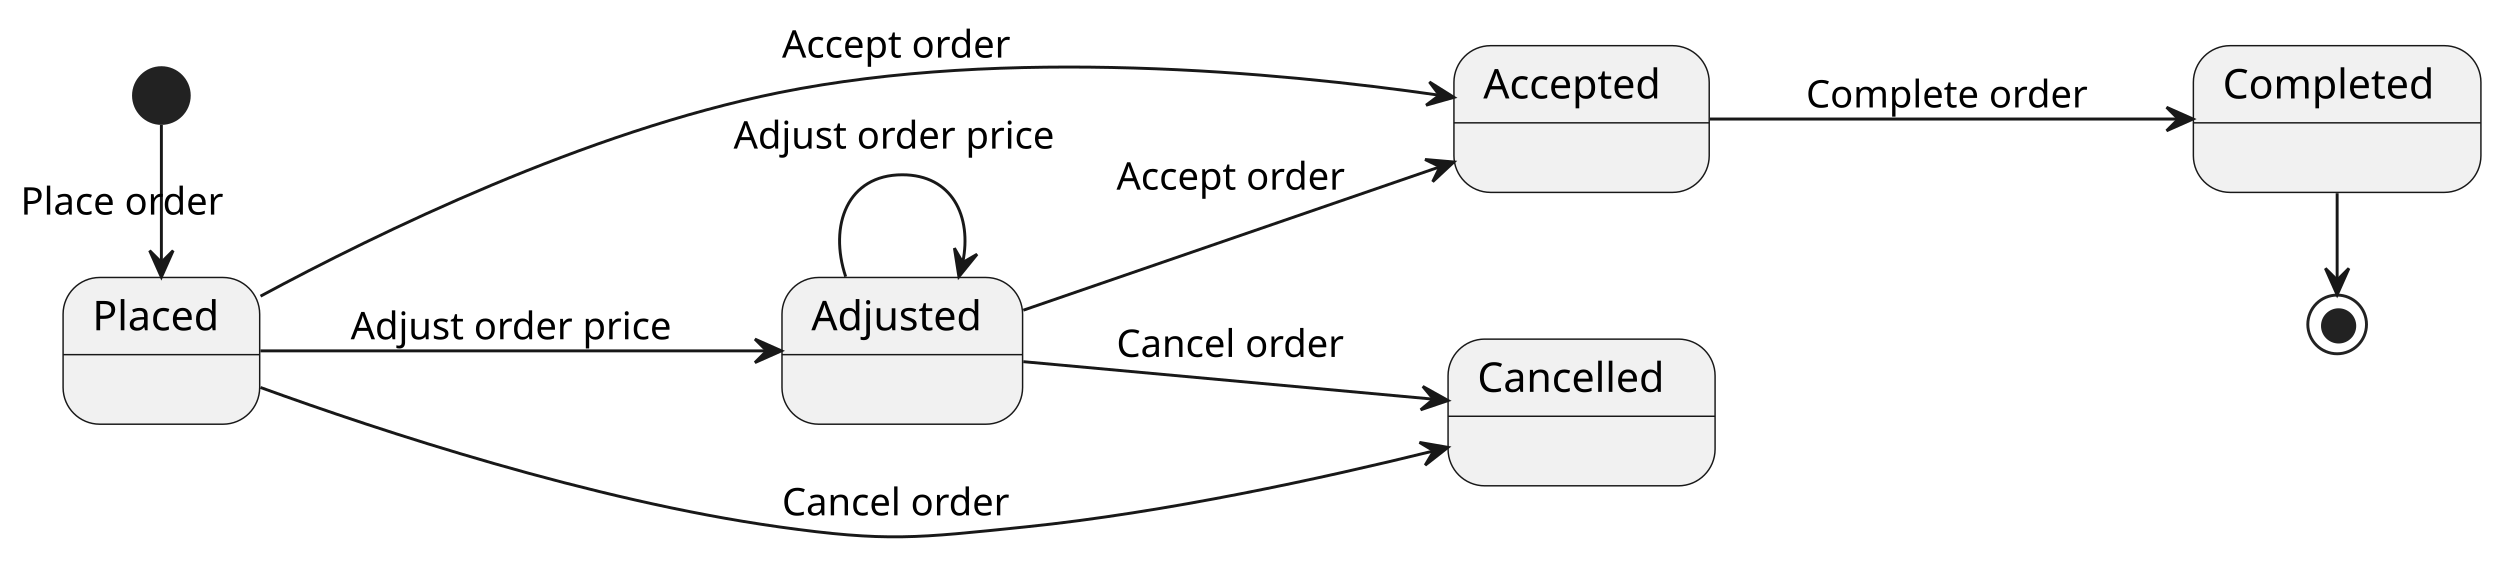
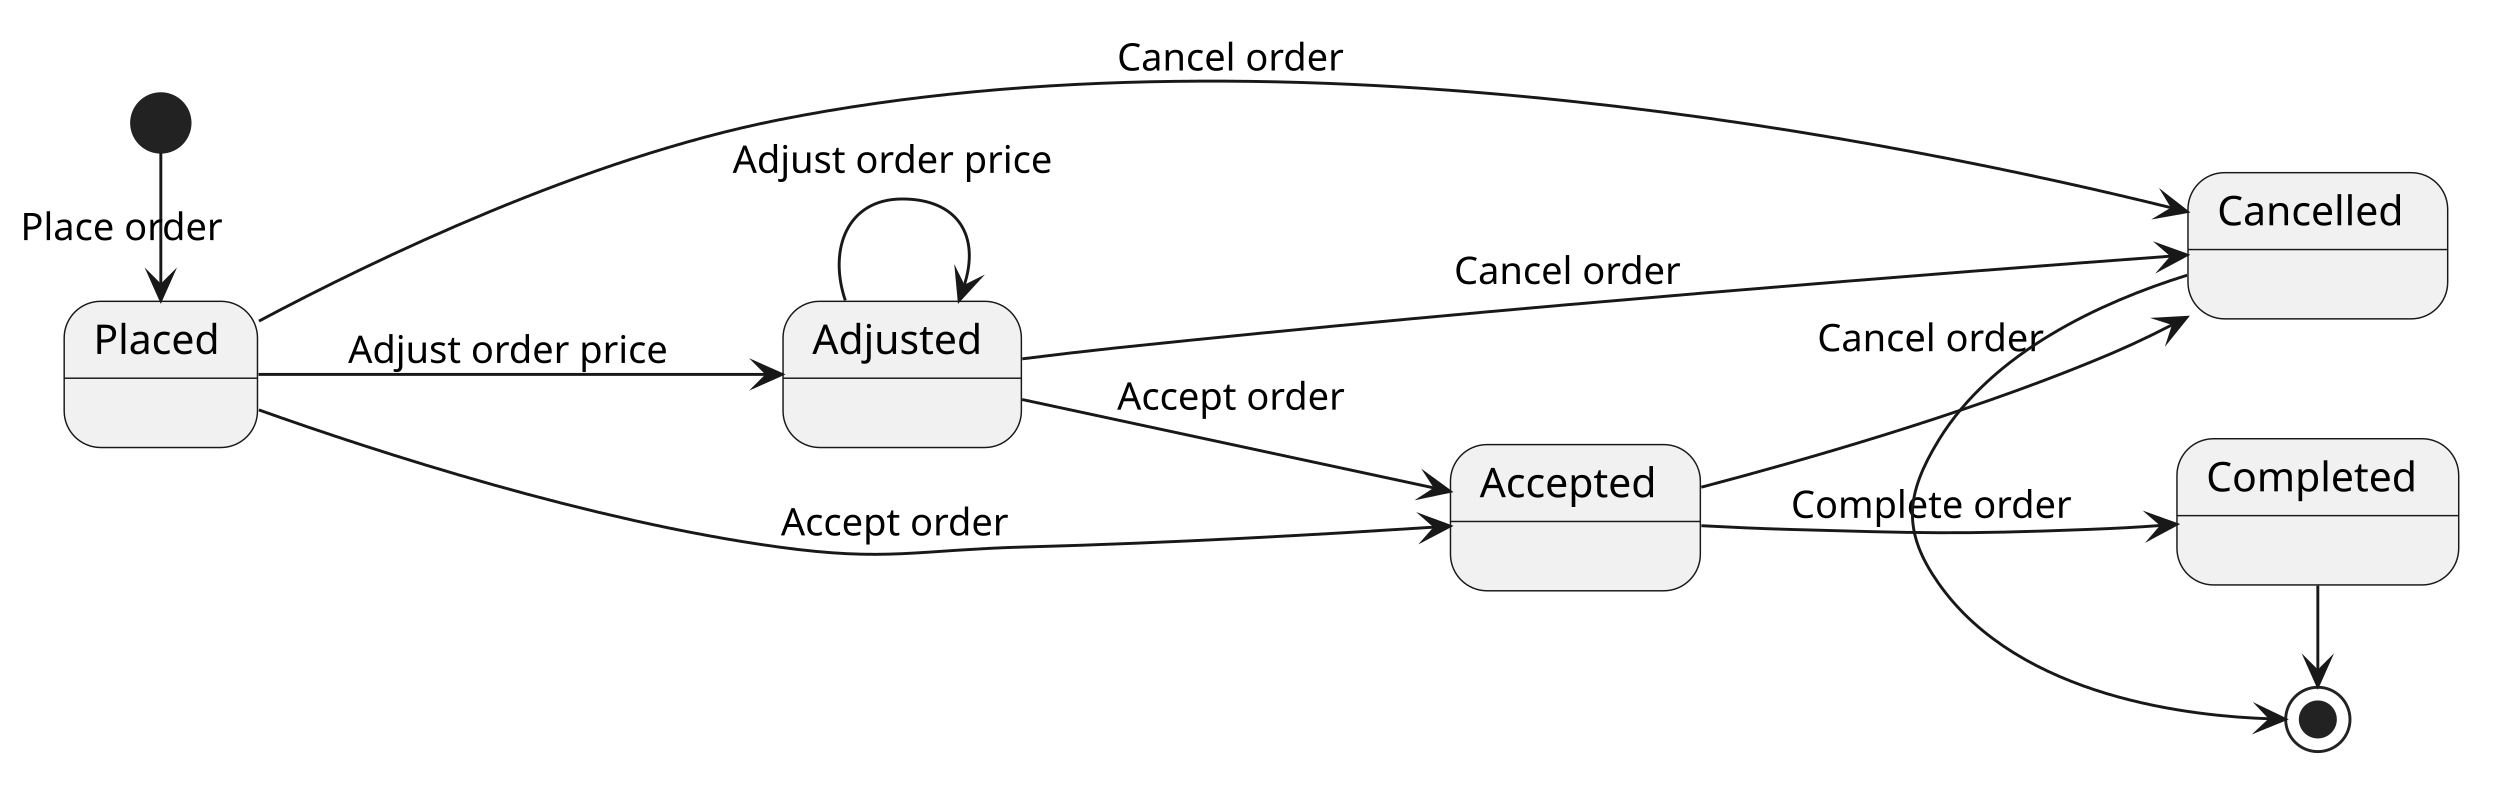
- <svg xmlns="http://www.w3.org/2000/svg" contentStyleType="text/css" height="191px" preserveAspectRatio="none" style="width:852px;height:191px;background:#FFFFFF;" version="1.1" viewBox="0 0 852 191" width="852px" zoomAndPan="magnify">
+ <svg xmlns="http://www.w3.org/2000/svg" version="1.1" data-diagram-type="STATE" style="width:855px;height:271px;background:#FFFFFF;" width="855px" height="271px" viewBox="0 0 855 271" zoomAndPan="magnify" preserveAspectRatio="none" contentStyleType="text/css">
  <defs />
-   <g>
-     <ellipse cx="55" cy="32.566" fill="#222222" rx="10" ry="10" style="stroke:none;stroke-width:1.0;" />
-     <g id="Placed">
-       <rect fill="#F1F1F1" height="50" rx="12.5" ry="12.5" style="stroke:#181818;stroke-width:0.5;" width="67" x="21.5" y="94.566" />
-       <line style="stroke:#181818;stroke-width:0.5;" x1="21.5" x2="88.5" y1="120.863" y2="120.863" />
-       <text fill="#000000" font-family="sans-serif" font-size="14" lengthAdjust="spacing" textLength="47" x="31.5" y="112.561">Placed</text>
+   <g font-family="sans-serif" lengthAdjust="spacing">
+     <g class="start_entity" data-qualified-name=".start." id="ent0001" data-source-line="6">
+       <ellipse cx="55" cy="42.05" rx="10" ry="10" fill="#222" style="stroke:#222;stroke-width:1;" />
    </g>
-     <g id="Adjusted">
-       <rect fill="#F1F1F1" height="50" rx="12.5" ry="12.5" style="stroke:#181818;stroke-width:0.5;" width="82" x="266.5" y="94.566" />
-       <line style="stroke:#181818;stroke-width:0.5;" x1="266.5" x2="348.5" y1="120.863" y2="120.863" />
-       <text fill="#000000" font-family="sans-serif" font-size="14" lengthAdjust="spacing" textLength="62" x="276.5" y="112.561">Adjusted</text>
+     <g class="entity" data-qualified-name="Placed" id="ent0002" data-source-line="6">
+       <rect x="21.95" y="103.05" width="66.108" height="50" fill="#F1F1F1" style="stroke:#181818;stroke-width:0.5;" rx="12.5" ry="12.5" />
+       <line x1="21.95" y1="129.347" x2="88.058" y2="129.347" style="stroke:#181818;stroke-width:0.5;" />
+       <text x="31.95" y="121.045" fill="#000" font-size="14" textLength="46.108">Placed</text>
    </g>
-     <g id="Accepted">
-       <rect fill="#F1F1F1" height="50" rx="12.5" ry="12.5" style="stroke:#181818;stroke-width:0.5;" width="87" x="495.5" y="15.566" />
-       <line style="stroke:#181818;stroke-width:0.5;" x1="495.5" x2="582.5" y1="41.863" y2="41.863" />
-       <text fill="#000000" font-family="sans-serif" font-size="14" lengthAdjust="spacing" textLength="67" x="505.5" y="33.561">Accepted</text>
+     <g class="entity" data-qualified-name="Adjusted" id="ent0004" data-source-line="7">
+       <rect x="267.8" y="103.05" width="81.51" height="50" fill="#F1F1F1" style="stroke:#181818;stroke-width:0.5;" rx="12.5" ry="12.5" />
+       <line x1="267.8" y1="129.347" x2="349.31" y2="129.347" style="stroke:#181818;stroke-width:0.5;" />
+       <text x="277.8" y="121.045" fill="#000" font-size="14" textLength="61.51">Adjusted</text>
    </g>
-     <g id="Cancelled">
-       <rect fill="#F1F1F1" height="50" rx="12.5" ry="12.5" style="stroke:#181818;stroke-width:0.5;" width="91" x="493.5" y="115.566" />
-       <line style="stroke:#181818;stroke-width:0.5;" x1="493.5" x2="584.5" y1="141.863" y2="141.863" />
-       <text fill="#000000" font-family="sans-serif" font-size="14" lengthAdjust="spacing" textLength="71" x="503.5" y="133.561">Cancelled</text>
+     <g class="entity" data-qualified-name="Accepted" id="ent0006" data-source-line="8">
+       <rect x="496.06" y="152.05" width="85.461" height="50" fill="#F1F1F1" style="stroke:#181818;stroke-width:0.5;" rx="12.5" ry="12.5" />
+       <line x1="496.06" y1="178.347" x2="581.521" y2="178.347" style="stroke:#181818;stroke-width:0.5;" />
+       <text x="506.06" y="170.045" fill="#000" font-size="14" textLength="65.461">Accepted</text>
    </g>
-     <g id="Completed">
-       <rect fill="#F1F1F1" height="50" rx="12.5" ry="12.5" style="stroke:#181818;stroke-width:0.5;" width="98" x="747.5" y="15.566" />
-       <line style="stroke:#181818;stroke-width:0.5;" x1="747.5" x2="845.5" y1="41.863" y2="41.863" />
-       <text fill="#000000" font-family="sans-serif" font-size="14" lengthAdjust="spacing" textLength="78" x="757.5" y="33.561">Completed</text>
+     <g class="entity" data-qualified-name="Cancelled" id="ent0008" data-source-line="9">
+       <rect x="748.29" y="59.05" width="88.817" height="50" fill="#F1F1F1" style="stroke:#181818;stroke-width:0.5;" rx="12.5" ry="12.5" />
+       <line x1="748.29" y1="85.347" x2="837.107" y2="85.347" style="stroke:#181818;stroke-width:0.5;" />
+       <text x="758.29" y="77.045" fill="#000" font-size="14" textLength="68.817">Cancelled</text>
    </g>
-     <ellipse cx="796.5" cy="110.566" fill="none" rx="10" ry="10" style="stroke:#222222;stroke-width:1.0;" />
-     <ellipse cx="797" cy="111.066" fill="#222222" rx="6" ry="6" style="stroke:none;stroke-width:1.0;" />
-     <g id="link_*start*_Placed">
-       <path d="M55,42.596 C55,53.886 55,72.776 55,89.016 " fill="none" id="*start*-to-Placed" style="stroke:#181818;stroke-width:1.0;" />
-       <polygon fill="#181818" points="55,94.406,59,85.406,55,89.406,51,85.406,55,94.406" style="stroke:#181818;stroke-width:1.0;" />
-       <text fill="#000000" font-family="sans-serif" font-size="13" lengthAdjust="spacing" textLength="73" x="7" y="73.133">Place order</text>
+     <g class="entity" data-qualified-name="Completed" id="ent0013" data-source-line="13">
+       <rect x="744.52" y="150.05" width="96.357" height="50" fill="#F1F1F1" style="stroke:#181818;stroke-width:0.5;" rx="12.5" ry="12.5" />
+       <line x1="744.52" y1="176.347" x2="840.877" y2="176.347" style="stroke:#181818;stroke-width:0.5;" />
+       <text x="754.52" y="168.045" fill="#000" font-size="14" textLength="76.357">Completed</text>
    </g>
-     <g id="link_Placed_Adjusted">
-       <path d="M88.75,119.566 C132.85,119.566 211.54,119.566 261.27,119.566 " fill="none" id="Placed-to-Adjusted" style="stroke:#181818;stroke-width:1.0;" />
-       <polygon fill="#181818" points="266.29,119.566,257.29,115.566,261.29,119.566,257.29,123.566,266.29,119.566" style="stroke:#181818;stroke-width:1.0;" />
-       <text fill="#000000" font-family="sans-serif" font-size="13" lengthAdjust="spacing" textLength="115" x="119.5" y="115.633">Adjust order price</text>
+     <g class="end_entity" data-qualified-name=".end." id="ent0016" data-source-line="15">
+       <ellipse cx="792.7" cy="246.05" rx="11" ry="11" fill="none" style="stroke:#222;stroke-width:1;" />
+       <ellipse cx="792.7" cy="246.05" rx="6" ry="6" fill="#222" style="stroke:#222;stroke-width:1;" />
    </g>
-     <g id="link_Placed_Accepted">
-       <path d="M88.79,100.936 C128.94,79.276 199.76,44.816 265.5,31.566 C343.04,15.946 435.46,24.556 490.3,32.416 " fill="none" id="Placed-to-Accepted" style="stroke:#181818;stroke-width:1.0;" />
-       <polygon fill="#181818" points="495.49,33.176,487.152,27.933,490.541,32.463,486.012,35.852,495.49,33.176" style="stroke:#181818;stroke-width:1.0;" />
-       <text fill="#000000" font-family="sans-serif" font-size="13" lengthAdjust="spacing" textLength="82" x="266.5" y="19.633">Accept order</text>
+     <g class="link" data-entity-1="ent0001" data-entity-2="ent0002" id="lnk3" data-source-line="6" data-link-type="dependency">
+       <path d="M55,52.28 C55,64.64 55,80.87 55,97.71" style="stroke:#181818;stroke-width:1;" fill="none" id="*start*-to-Placed" />
+       <polygon points="55,102.71,59,93.71,55,97.71,51,93.71,55,102.71" fill="#181818" style="stroke:#181818;stroke-width:1;stroke-linejoin:miter;stroke-miterlimit:10;" />
+       <text x="7" y="82.117" fill="#000" font-size="13" textLength="73.588">Place order</text>
    </g>
-     <g id="link_Placed_Cancelled">
-       <path d="M88.76,132.046 C129.48,146.826 201.43,170.576 265.5,179.566 C302.47,184.756 312.36,183.376 349.5,179.566 C397.22,174.686 450.7,163.016 488.47,153.706 " fill="none" id="Placed-to-Cancelled" style="stroke:#181818;stroke-width:1.0;" />
-       <polygon fill="#181818" points="493.46,152.466,483.757,150.775,488.61,153.682,485.703,158.535,493.46,152.466" style="stroke:#181818;stroke-width:1.0;" />
-       <text fill="#000000" font-family="sans-serif" font-size="13" lengthAdjust="spacing" textLength="82" x="266.5" y="175.633">Cancel order</text>
+     <g class="link" data-entity-1="ent0002" data-entity-2="ent0004" id="lnk5" data-source-line="7" data-link-type="dependency">
+       <path d="M88.38,128.05 C134.16,128.05 212.76,128.05 262.43,128.05" style="stroke:#181818;stroke-width:1;" fill="none" id="Placed-to-Adjusted" />
+       <polygon points="267.43,128.05,258.43,124.05,262.43,128.05,258.43,132.05,267.43,128.05" fill="#181818" style="stroke:#181818;stroke-width:1;stroke-linejoin:miter;stroke-miterlimit:10;" />
+       <text x="119.06" y="124.117" fill="#000" font-size="13" textLength="116.378">Adjust order price</text>
    </g>
-     <g id="link_Adjusted_Adjusted">
-       <path d="M288.21,94.296 C282.37,76.796 288.8,59.566 307.5,59.566 C324.45,59.566 331.32,73.716 328.11,89.396 " fill="none" id="Adjusted-to-Adjusted" style="stroke:#181818;stroke-width:1.0;" />
-       <polygon fill="#181818" points="326.79,94.296,332.992,86.645,328.09,89.468,325.267,84.566,326.79,94.296" style="stroke:#181818;stroke-width:1.0;" />
-       <text fill="#000000" font-family="sans-serif" font-size="13" lengthAdjust="spacing" textLength="115" x="250" y="50.633">Adjust order price</text>
+     <g class="link" data-entity-1="ent0002" data-entity-2="ent0006" id="lnk7" data-source-line="8" data-link-type="dependency">
+       <path d="M88.52,140.19 C129.3,154.72 201.7,178.18 266.06,187.05 C303.48,192.21 313.29,188.06 351.06,187.05 C400.87,185.72 453.101,182.715 490.921,180.255" style="stroke:#181818;stroke-width:1;" fill="none" id="Placed-to-Accepted" />
+       <polygon points="495.91,179.93,486.669,176.523,490.921,180.255,487.189,184.506,495.91,179.93" fill="#181818" style="stroke:#181818;stroke-width:1;stroke-linejoin:miter;stroke-miterlimit:10;" />
+       <text x="267.06" y="183.117" fill="#000" font-size="13" textLength="83.561">Accept order</text>
    </g>
-     <g id="link_Adjusted_Accepted">
-       <path d="M348.74,105.716 C388.35,92.086 448.83,71.266 490.71,56.846 " fill="none" id="Adjusted-to-Accepted" style="stroke:#181818;stroke-width:1.0;" />
-       <polygon fill="#181818" points="495.47,55.206,485.658,54.355,490.743,56.834,488.263,61.919,495.47,55.206" style="stroke:#181818;stroke-width:1.0;" />
-       <text fill="#000000" font-family="sans-serif" font-size="13" lengthAdjust="spacing" textLength="82" x="380.5" y="64.633">Accept order</text>
+     <g class="link" data-entity-1="ent0002" data-entity-2="ent0008" id="lnk9" data-source-line="9" data-link-type="dependency">
+       <path d="M88.56,109.81 C128.79,88.41 200.05,54.18 266.06,41.05 C442.3,6 652.376,48.76 743.106,71.19" style="stroke:#181818;stroke-width:1;" fill="none" id="Placed-to-Cancelled" />
+       <polygon points="747.96,72.39,740.183,66.347,743.106,71.19,738.263,74.113,747.96,72.39" fill="#181818" style="stroke:#181818;stroke-width:1;stroke-linejoin:miter;stroke-miterlimit:10;" />
+       <text x="382.06" y="24.117" fill="#000" font-size="13" textLength="83.065">Cancel order</text>
    </g>
-     <g id="link_Adjusted_Cancelled">
-       <path d="M348.74,123.256 C387.65,126.816 446.7,132.216 488.48,136.036 " fill="none" id="Adjusted-to-Cancelled" style="stroke:#181818;stroke-width:1.0;" />
-       <polygon fill="#181818" points="493.49,136.496,484.893,131.691,488.511,136.039,484.162,139.657,493.49,136.496" style="stroke:#181818;stroke-width:1.0;" />
-       <text fill="#000000" font-family="sans-serif" font-size="13" lengthAdjust="spacing" textLength="82" x="380.5" y="121.633">Cancel order</text>
+     <g class="link" data-entity-1="ent0004" data-entity-2="ent0004" id="lnk10" data-source-line="10" data-link-type="dependency">
+       <path d="M289.1,102.77 C283.21,85.28 289.69,68.05 308.56,68.05 C327.43,68.05 335.506,80.541 329.616,98.031" style="stroke:#181818;stroke-width:1;" fill="none" id="Adjusted-to-Adjusted" />
+       <polygon points="328.02,102.77,334.683,95.517,329.616,98.031,327.102,92.964,328.02,102.77" fill="#181818" style="stroke:#181818;stroke-width:1;stroke-linejoin:miter;stroke-miterlimit:10;" />
+       <text x="250.56" y="59.117" fill="#000" font-size="13" textLength="116.378">Adjust order price</text>
    </g>
-     <g id="link_Accepted_Completed">
-       <path d="M582.76,40.566 C626.63,40.566 694.95,40.566 742.28,40.566 " fill="none" id="Accepted-to-Completed" style="stroke:#181818;stroke-width:1.0;" />
-       <polygon fill="#181818" points="747.37,40.566,738.37,36.566,742.37,40.566,738.37,44.566,747.37,40.566" style="stroke:#181818;stroke-width:1.0;" />
-       <text fill="#000000" font-family="sans-serif" font-size="13" lengthAdjust="spacing" textLength="101" x="615.5" y="36.633">Complete order</text>
+     <g class="link" data-entity-1="ent0004" data-entity-2="ent0006" id="lnk11" data-source-line="11" data-link-type="dependency">
+       <path d="M349.57,136.64 C390.61,145.45 449.281,158.051 491.001,167.001" style="stroke:#181818;stroke-width:1;" fill="none" id="Adjusted-to-Accepted" />
+       <polygon points="495.89,168.05,487.929,162.251,491.001,167.001,486.251,170.073,495.89,168.05" fill="#181818" style="stroke:#181818;stroke-width:1;stroke-linejoin:miter;stroke-miterlimit:10;" />
+       <text x="382.06" y="140.117" fill="#000" font-size="13" textLength="83.561">Accept order</text>
    </g>
-     <g id="link_Completed_*end*">
-       <path d="M796.5,65.836 C796.5,75.656 796.5,85.486 796.5,95.316 " fill="none" id="Completed-to-*end*" style="stroke:#181818;stroke-width:1.0;" />
-       <polygon fill="#181818" points="796.5,100.456,800.5,91.456,796.5,95.456,792.5,91.456,796.5,100.456" style="stroke:#181818;stroke-width:1.0;" />
+     <g class="link" data-entity-1="ent0004" data-entity-2="ent0008" id="lnk12" data-source-line="12" data-link-type="dependency">
+       <path d="M349.61,122.72 C359.85,121.44 370.86,120.13 381.06,119.05 C514.47,104.97 667.754,93.108 742.904,87.568" style="stroke:#181818;stroke-width:1;" fill="none" id="Adjusted-to-Cancelled" />
+       <polygon points="747.89,87.2,738.62,83.873,742.904,87.568,739.208,91.851,747.89,87.2" fill="#181818" style="stroke:#181818;stroke-width:1;stroke-linejoin:miter;stroke-miterlimit:10;" />
+       <text x="497.29" y="97.117" fill="#000" font-size="13" textLength="83.065">Cancel order</text>
+     </g>
+     <g class="link" data-entity-1="ent0006" data-entity-2="ent0013" id="lnk14" data-source-line="13" data-link-type="dependency">
+       <path d="M581.87,179.79 C591.6,180.31 601.92,180.78 611.52,181.05 C657.28,182.32 668.78,182.83 714.52,181.05 C724.19,180.67 729.534,180.409 739.404,179.679" style="stroke:#181818;stroke-width:1;" fill="none" id="Accepted-to-Completed" />
+       <polygon points="744.39,179.31,735.119,175.985,739.404,179.679,735.71,183.963,744.39,179.31" fill="#181818" style="stroke:#181818;stroke-width:1;stroke-linejoin:miter;stroke-miterlimit:10;" />
+       <text x="612.52" y="177.117" fill="#000" font-size="13" textLength="101.677">Complete order</text>
+     </g>
+     <g class="link" data-entity-1="ent0006" data-entity-2="ent0008" id="lnk15" data-source-line="14" data-link-type="dependency">
+       <path d="M581.84,166.62 C617.71,157.18 670.33,142.03 714.52,124.05 C725.56,119.56 732.69,116.311 743.42,110.811" style="stroke:#181818;stroke-width:1;" fill="none" id="Accepted-to-Cancelled" />
+       <polygon points="747.87,108.53,738.036,109.076,743.42,110.811,741.685,116.195,747.87,108.53" fill="#181818" style="stroke:#181818;stroke-width:1;stroke-linejoin:miter;stroke-miterlimit:10;" />
+       <text x="621.52" y="120.117" fill="#000" font-size="13" textLength="83.065">Cancel order</text>
+     </g>
+     <g class="link" data-entity-1="ent0013" data-entity-2="ent0016" id="lnk17" data-source-line="15" data-link-type="dependency">
+       <path d="M792.7,200.21 C792.7,211.7 792.7,218.19 792.7,229.68" style="stroke:#181818;stroke-width:1;" fill="none" id="Completed-to-*end*" />
+       <polygon points="792.7,234.68,796.7,225.68,792.7,229.68,788.7,225.68,792.7,234.68" fill="#181818" style="stroke:#181818;stroke-width:1;stroke-linejoin:miter;stroke-miterlimit:10;" />
+     </g>
+     <g class="link" data-entity-1="ent0008" data-entity-2="ent0016" id="lnk18" data-source-line="16" data-link-type="dependency">
+       <path d="M748.01,94.12 C718.28,103.39 681.42,120.43 663.02,150.55 C651.66,169.13 650.49,181.74 663.02,199.55 C690.82,239.06 750.492,245.013 776.532,245.833" style="stroke:#181818;stroke-width:1;" fill="none" id="Cancelled-to-*end*" />
+       <polygon points="781.53,245.99,772.66,241.709,776.532,245.833,772.409,249.705,781.53,245.99" fill="#181818" style="stroke:#181818;stroke-width:1;stroke-linejoin:miter;stroke-miterlimit:10;" />
    </g>
  </g>
</svg>
